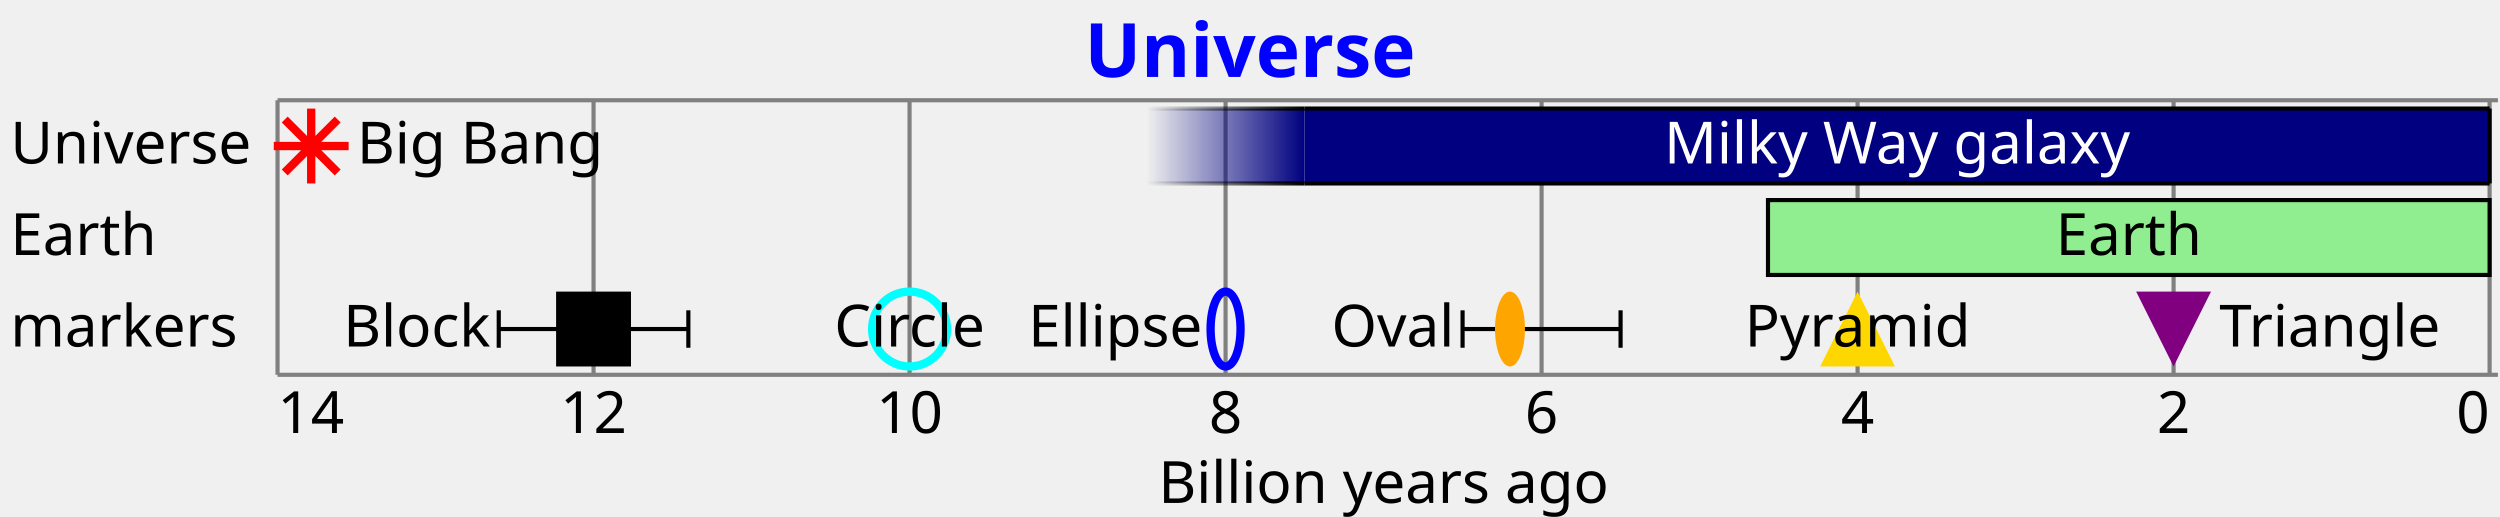
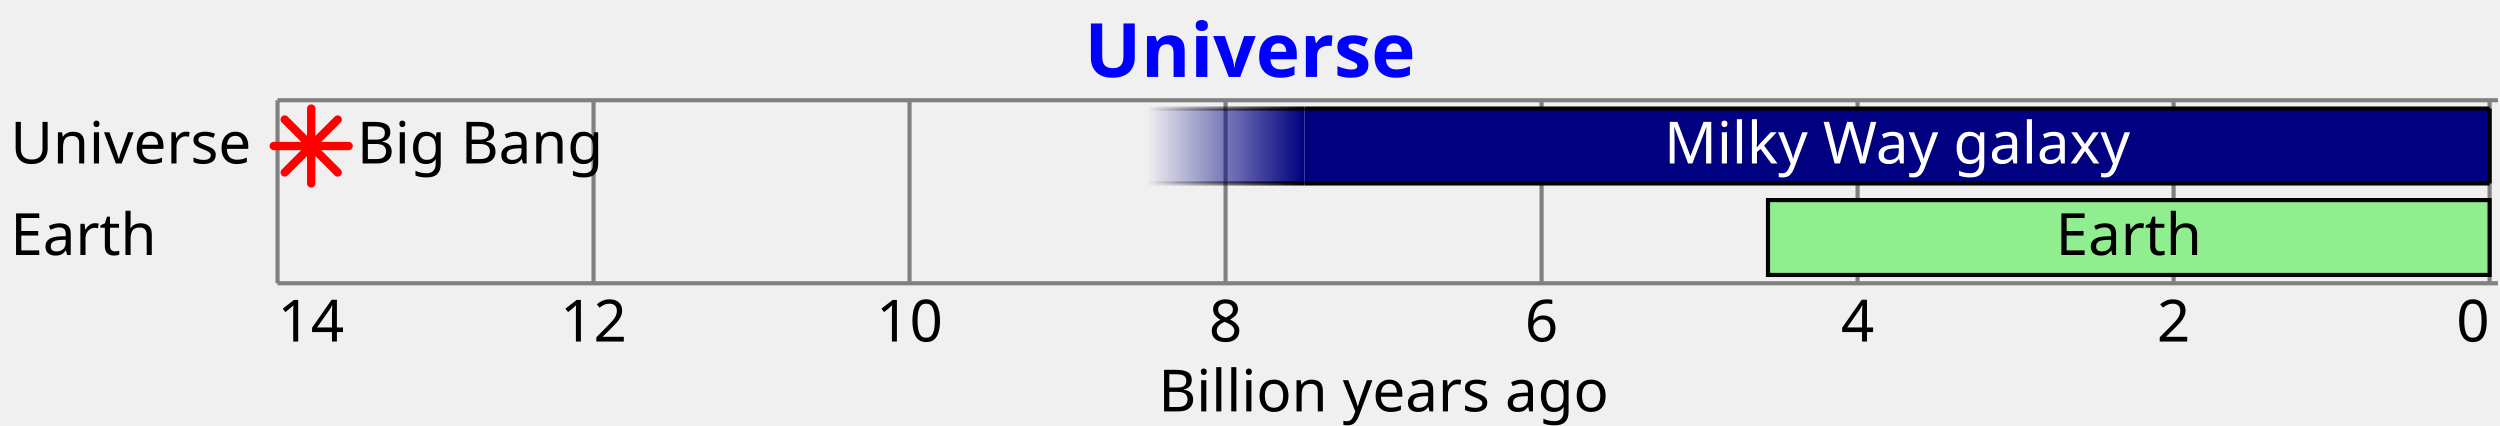
- <svg xmlns="http://www.w3.org/2000/svg" width="601" height="124.200" viewBox="0 0 601 124.200" transform="translate(0.5, 0.5)">
+ <svg xmlns="http://www.w3.org/2000/svg" width="601" height="102.200" viewBox="0 0 601 102.200" transform="translate(0.5, 0.5)">
  <g stroke="black" fill="white" font-family="sans-serif" font-size="14">
    <text x="300" y="18" stroke="none" fill="blue" font-size="18" text-anchor="middle" font-weight="bold">Universe</text>
    <g>
-       <path d="M 66.220 23.600 V 89.600 M 142.189 23.600 V 89.600 M 218.157 23.600 V 89.600 M 294.126 23.600 V 89.600 M 370.094 23.600 V 89.600 M 446.063 23.600 V 89.600 M 522.031 23.600 V 89.600 M 598 23.600 V 89.600 M 66.220 23.600 H 600 M 66.220 89.600 H 600" stroke="gray" />
+       <path d="M 66.220 23.600 V 67.600 M 142.189 23.600 V 67.600 M 218.157 23.600 V 67.600 M 294.126 23.600 V 67.600 M 370.094 23.600 V 67.600 M 446.063 23.600 V 67.600 M 522.031 23.600 V 67.600 M 598 23.600 V 67.600 M 66.220 23.600 H 600 M 66.220 67.600 H 600" stroke="gray" />
      <g text-anchor="middle" stroke="none" fill="black">
-         <text x="66.220" y="103.600" text-anchor="start">14</text>
-         <text x="142.189" y="103.600">12</text>
-         <text x="218.157" y="103.600">10</text>
-         <text x="294.126" y="103.600">8</text>
-         <text x="370.094" y="103.600">6</text>
-         <text x="446.063" y="103.600">4</text>
-         <text x="522.031" y="103.600">2</text>
-         <text x="598" y="103.600" text-anchor="end">0</text>
-         <text x="332.110" y="120.4">Billion years ago</text>
+         <text x="66.220" y="81.600" text-anchor="start">14</text>
+         <text x="142.189" y="81.600">12</text>
+         <text x="218.157" y="81.600">10</text>
+         <text x="294.126" y="81.600">8</text>
+         <text x="370.094" y="81.600">6</text>
+         <text x="446.063" y="81.600">4</text>
+         <text x="522.031" y="81.600">2</text>
+         <text x="598" y="81.600" text-anchor="end">0</text>
+         <text x="332.110" y="98.4">Billion years ago</text>
      </g>
    </g>
    <g>
-       <path d="M 65.311 34.600 h 18 M 74.311 25.600 v 18 M 67.947 28.236 L 80.675 40.964 M 80.675 28.236 L 67.947 40.964" fill="none" stroke="red" stroke-width="2" />
+       <path d="M 65.311 34.600 h 18 M 74.311 25.600 v 18 M 67.947 28.236 L 80.675 40.964 M 80.675 28.236 L 67.947 40.964" fill="none" stroke="red" stroke-width="2" stroke-linecap="round" />
      <g>
        <rect x="313.118" y="25.600" width="284.882" height="18" stroke="none" fill="navy" />
        <path d="M 313.118 25.600 H 598 m 0 18 H 313.118" stroke="black" />
        <defs>
          <linearGradient id="id1">
            <stop offset="0" stop-color="navy" stop-opacity="0" />
            <stop offset="1" stop-color="navy" stop-opacity="1" />
          </linearGradient>
          <linearGradient id="id2">
            <stop offset="0" stop-color="black" stop-opacity="0" />
            <stop offset="1" stop-color="black" stop-opacity="1" />
          </linearGradient>
        </defs>
        <rect x="275.134" y="25.600" width="37.984" height="18" stroke="none" fill="url(#id1)" />
        <path d="M 275.134 25.600 H 313.118 m 0 18 H 275.134" stroke="url(#id2)" />
        <line x1="598" y1="25.600" x2="598" y2="43.600" stroke="black" />
      </g>
      <g>
        <rect x="424.526" y="47.600" width="173.474" height="18" fill="lightgreen" />
      </g>
-       <g>
-         <g stroke="black">
-           <path d="M 119.398 74.100 v 9 m 0 -4.500 H 142.189" />
-           <path d="M 164.979 74.100 v 9 m 0 -4.500 H 142.189" />
-         </g>
-         <rect x="133.189" y="69.600" width="18" height="18" fill="black" stroke="none" stroke-width="2" />
-       </g>
-       <circle cx="218.157" cy="78.600" r="9.0" fill="none" stroke="cyan" stroke-width="2" />
-       <ellipse cx="294.126" cy="78.600" rx="3.6" ry="9.0" fill="none" stroke="blue" stroke-width="2" />
-       <g>
-         <g stroke="black">
-           <path d="M 351.102 74.100 v 9 m 0 -4.500 H 362.497" />
-           <path d="M 389.086 74.100 v 9 m 0 -4.500 H 362.497" />
-         </g>
-         <ellipse cx="362.497" cy="78.600" rx="3.6" ry="9.0" fill="orange" stroke="none" stroke-width="2" />
-       </g>
-       <path d="M 446.063 69.600 L 437.063 87.600 h 18 Z" fill="gold" stroke="none" stroke-width="2" />
-       <path d="M 522.031 87.600 L 513.031 69.600 h 18 Z" fill="purple" stroke="none" stroke-width="2" />
    </g>
    <g text-anchor="middle" stroke="none" fill="black">
      <text x="85.311" y="38.800" text-anchor="start">Big Bang</text>
      <text x="455.559" y="38.800" fill="white" text-anchor="middle">Milky Way galaxy</text>
      <text x="511.263" y="60.800" fill="black" text-anchor="middle">Earth</text>
-       <text x="117.398" y="82.800" text-anchor="end">Block</text>
-       <text x="218.157" y="82.800" text-anchor="middle">Circle</text>
-       <text x="288.526" y="82.800" text-anchor="end">Ellipse</text>
-       <text x="349.102" y="82.800" text-anchor="end">Oval</text>
-       <text x="446.063" y="82.800" text-anchor="middle">Pyramid</text>
-       <text x="533.031" y="82.800" text-anchor="start">Triangle</text>
    </g>
    <g stroke="none" fill="black">
      <text x="2" y="38.800">Universe</text>
      <text x="2" y="60.800">Earth</text>
-       <text x="2" y="82.800">markers</text>
    </g>
  </g>
</svg>
